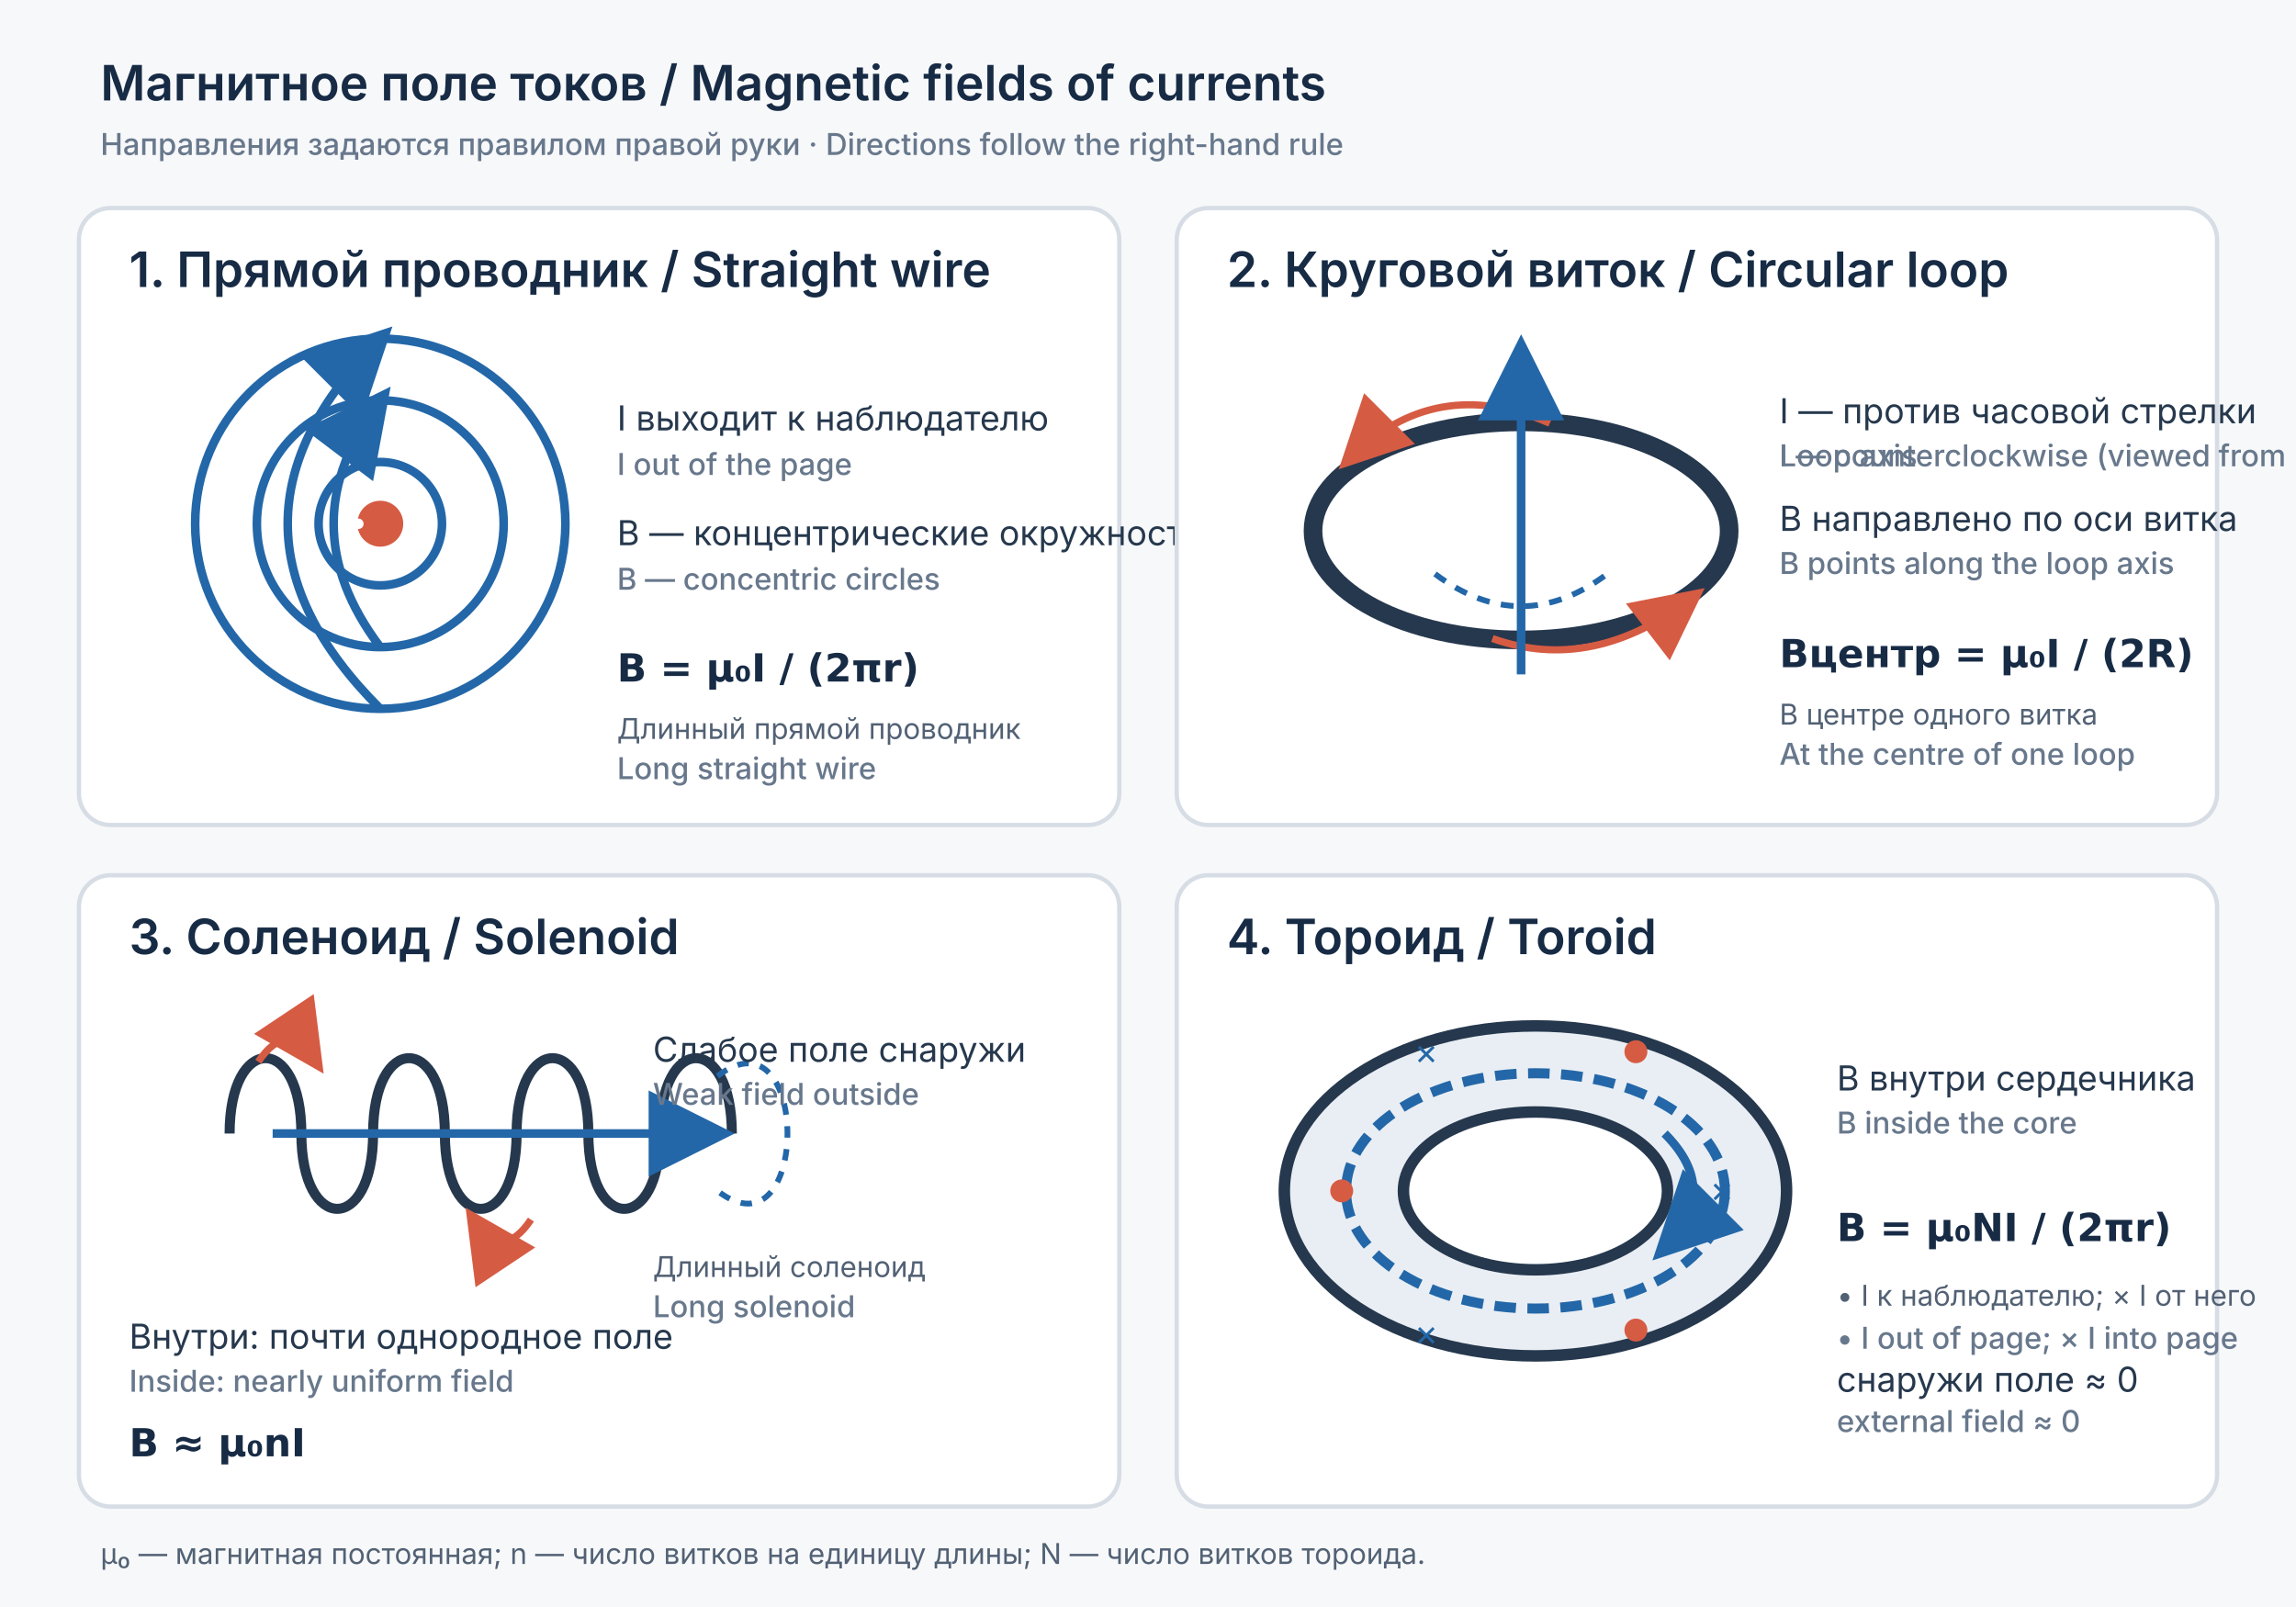
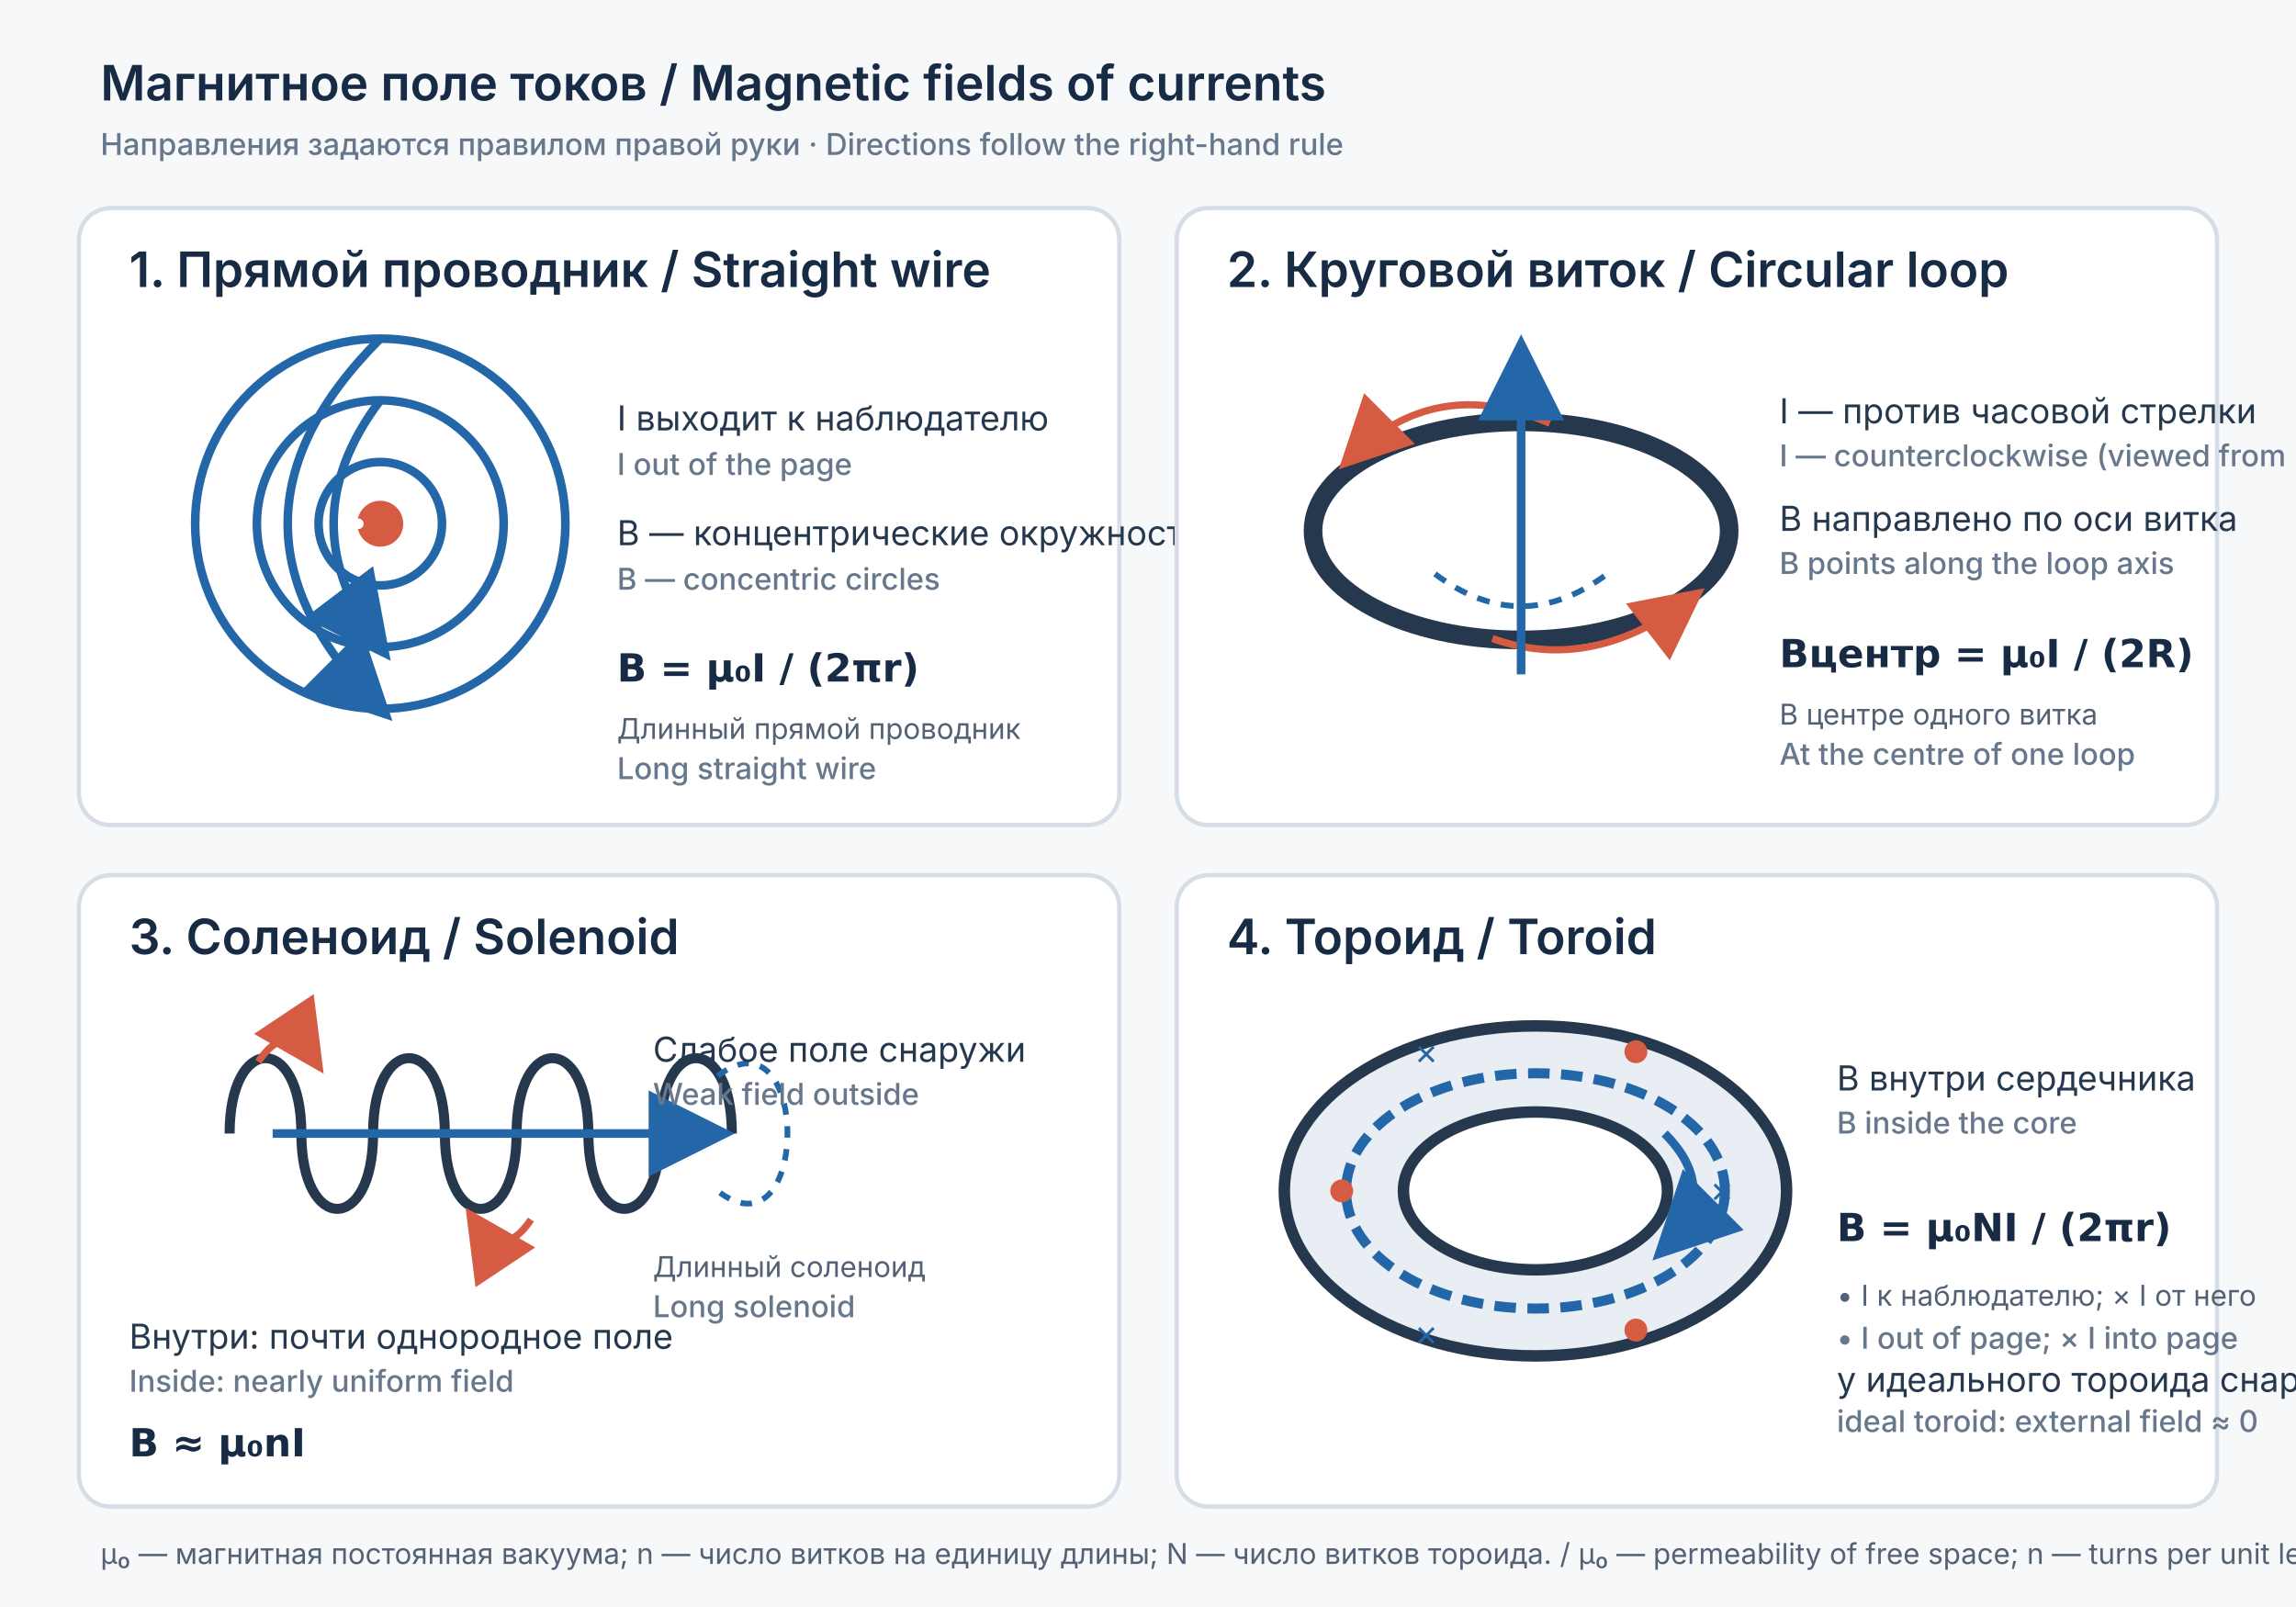
<svg xmlns="http://www.w3.org/2000/svg" width="1600" height="1120" viewBox="0 0 1600 1120" role="img" aria-labelledby="t d">
  <defs>
    <marker id="arr" markerWidth="10" markerHeight="10" refX="8" refY="5" orient="auto">
      <path d="M0 0L10 5L0 10Z" fill="#d65b43" />
    </marker>
    <marker id="blue" markerWidth="10" markerHeight="10" refX="8" refY="5" orient="auto">
      <path d="M0 0L10 5L0 10Z" fill="#2367a8" />
    </marker>
    <style>
 .bg{fill:#f7f8fa}.panel{fill:#fff;stroke:#d7dde5;stroke-width:3}.h{font:600 34px Inter,Arial,sans-serif;fill:#172b45}.en{font:500 21px Inter,Arial,sans-serif;fill:#68788c}.lab{font:24px Inter,Arial,sans-serif;fill:#26384d}.formula{font:600 27px 'DejaVu Sans',Arial,sans-serif;fill:#172b45}.small{font:20px Inter,Arial,sans-serif;fill:#526174}.wire{stroke:#26384d;stroke-width:13;stroke-linecap:round}.field{fill:none;stroke:#2367a8;stroke-width:6}.current{fill:none;stroke:#d65b43;stroke-width:5;marker-end:url(#arr)}.bvec{fill:none;stroke:#2367a8;stroke-width:6;marker-end:url(#blue)}
 </style>
  </defs>
  <rect class="bg" width="1600" height="1120" />
  <text x="70" y="70" class="h">Магнитное поле токов / Magnetic fields of currents</text>
  <text x="70" y="108" class="en">Направления задаются правилом правой руки · Directions follow the right-hand rule</text>
  <rect class="panel" x="55" y="145" width="725" height="430" rx="22" />
  <text class="h" x="90" y="200">1. Прямой проводник / Straight wire</text>
  <circle cx="265" cy="365" r="16" fill="#d65b43" />
  <circle cx="265" cy="365" r="43" class="field" />
  <circle cx="265" cy="365" r="86" class="field" />
  <circle cx="265" cy="365" r="129" class="field" />
-   <path d="M265 451 Q200 365 265 279" fill="none" stroke="#2367a8" stroke-width="6" marker-end="url(#blue)" />
-   <path d="M265 494 Q136 365 265 236" fill="none" stroke="#2367a8" stroke-width="6" marker-end="url(#blue)" />
+   <path d="M265 279 Q200 365 265 451" fill="none" stroke="#2367a8" stroke-width="6" marker-end="url(#blue)" />
+   <path d="M265 236 Q136 365 265 494" fill="none" stroke="#2367a8" stroke-width="6" marker-end="url(#blue)" />
  <text x="245" y="374" font-size="27" font-weight="700" fill="#fff">•</text>
  <text class="lab" x="430" y="300">I выходит к наблюдателю</text>
  <text class="en" x="430" y="331">I out of the page</text>
  <text class="lab" x="430" y="380">B — концентрические окружности</text>
  <text class="en" x="430" y="411">B — concentric circles</text>
  <text class="formula" x="430" y="475">B = μ₀I / (2πr)</text>
  <text class="small" x="430" y="515">Длинный прямой проводник</text>
  <text class="en" x="430" y="543">Long straight wire</text>
  <rect class="panel" x="820" y="145" width="725" height="430" rx="22" />
  <text class="h" x="855" y="200">2. Круговой виток / Circular loop</text>
  <ellipse cx="1060" cy="370" rx="145" ry="76" fill="none" stroke="#26384d" stroke-width="13" />
  <path d="M1080 295 Q1000 260 940 320" fill="none" stroke="#d65b43" stroke-width="5" marker-end="url(#arr)" />
  <path d="M1040 445 Q1110 470 1180 416" fill="none" stroke="#d65b43" stroke-width="5" marker-end="url(#arr)" />
  <path d="M1060 470 L1060 245" class="bvec" />
  <path d="M1000 400 Q1060 445 1120 400" fill="none" stroke="#2367a8" stroke-width="4" stroke-dasharray="9 8" />
  <text class="lab" x="1240" y="295">I — против часовой стрелки</text>
  <text class="en" x="1240" y="325">I — counterclockwise (viewed from +axis)</text>
-   <text class="en" x="1240" y="325">Loop axis</text>
  <text class="lab" x="1240" y="370">B направлено по оси витка</text>
  <text class="en" x="1240" y="400">B points along the loop axis</text>
  <text class="formula" x="1240" y="465">Bцентр = μ₀I / (2R)</text>
  <text class="small" x="1240" y="505">В центре одного витка</text>
  <text class="en" x="1240" y="533">At the centre of one loop</text>
  <rect class="panel" x="55" y="610" width="725" height="440" rx="22" />
  <text class="h" x="90" y="665">3. Соленоид / Solenoid</text>
  <g fill="none" stroke="#26384d" stroke-width="7">
    <path d="M160 790 C160 720 210 720 210 790 S260 860 260 790 S310 720 310 790 S360 860 360 790 S410 720 410 790 S460 860 460 790 S510 720 510 790" />
  </g>
  <path d="M190 790 H500" class="bvec" />
  <path d="M500 750 C565 700 565 880 500 830" fill="none" stroke="#2367a8" stroke-width="4" stroke-dasharray="8 8" />
  <path d="M180 740 Q200 710 220 740" class="current" />
  <path d="M370 850 Q350 880 330 850" class="current" />
  <text class="lab" x="90" y="940">Внутри: почти однородное поле</text>
  <text class="en" x="90" y="970">Inside: nearly uniform field</text>
  <text class="formula" x="90" y="1015">B ≈ μ₀nI</text>
  <text class="lab" x="455" y="740">Слабое поле снаружи</text>
  <text class="en" x="455" y="770">Weak field outside</text>
  <text class="small" x="455" y="890">Длинный соленоид</text>
  <text class="en" x="455" y="918">Long solenoid</text>
  <rect class="panel" x="820" y="610" width="725" height="440" rx="22" />
  <text class="h" x="855" y="665">4. Тороид / Toroid</text>
  <ellipse cx="1070" cy="830" rx="175" ry="115" fill="#e9eef4" stroke="#26384d" stroke-width="8" />
  <ellipse cx="1070" cy="830" rx="92" ry="55" fill="#fff" stroke="#26384d" stroke-width="8" />
  <ellipse cx="1070" cy="830" rx="132" ry="82" fill="none" stroke="#2367a8" stroke-width="7" stroke-dasharray="15 8" />
  <path d="M1160 790 Q1200 830 1160 870" class="bvec" />
  <g fill="#d65b43">
    <circle cx="935" cy="830" r="8" />
    <circle cx="1140" cy="733" r="8" />
    <circle cx="1140" cy="927" r="8" />
  </g>
  <g fill="#2367a8" font-size="28" font-weight="700">
    <text x="986" y="744">×</text>
    <text x="1192" y="840">×</text>
    <text x="986" y="940">×</text>
  </g>
  <text class="lab" x="1280" y="760">B внутри сердечника</text>
  <text class="en" x="1280" y="790">B inside the core</text>
  <text class="formula" x="1280" y="865">B = μ₀NI / (2πr)</text>
  <text class="small" x="1280" y="910">• I к наблюдателю; × I от него</text>
  <text class="en" x="1280" y="940">• I out of page; × I into page</text>
-   <text class="lab" x="1280" y="970">снаружи поле ≈ 0</text>
-   <text class="en" x="1280" y="998">external field ≈ 0</text>
-   <text class="small" x="70" y="1090">μ₀ — магнитная постоянная; n — число витков на единицу длины; N — число витков тороида.</text>
+   <text class="lab" x="1280" y="970">у идеального тороида снаружи поле ≈ 0</text>
+   <text class="en" x="1280" y="998">ideal toroid: external field ≈ 0</text>
+   <text class="small" x="70" y="1090">μ₀ — магнитная постоянная вакуума; n — число витков на единицу длины; N — число витков тороида. / μ₀ — permeability of free space; n — turns per unit length; N — toroid turns.</text>
</svg>
